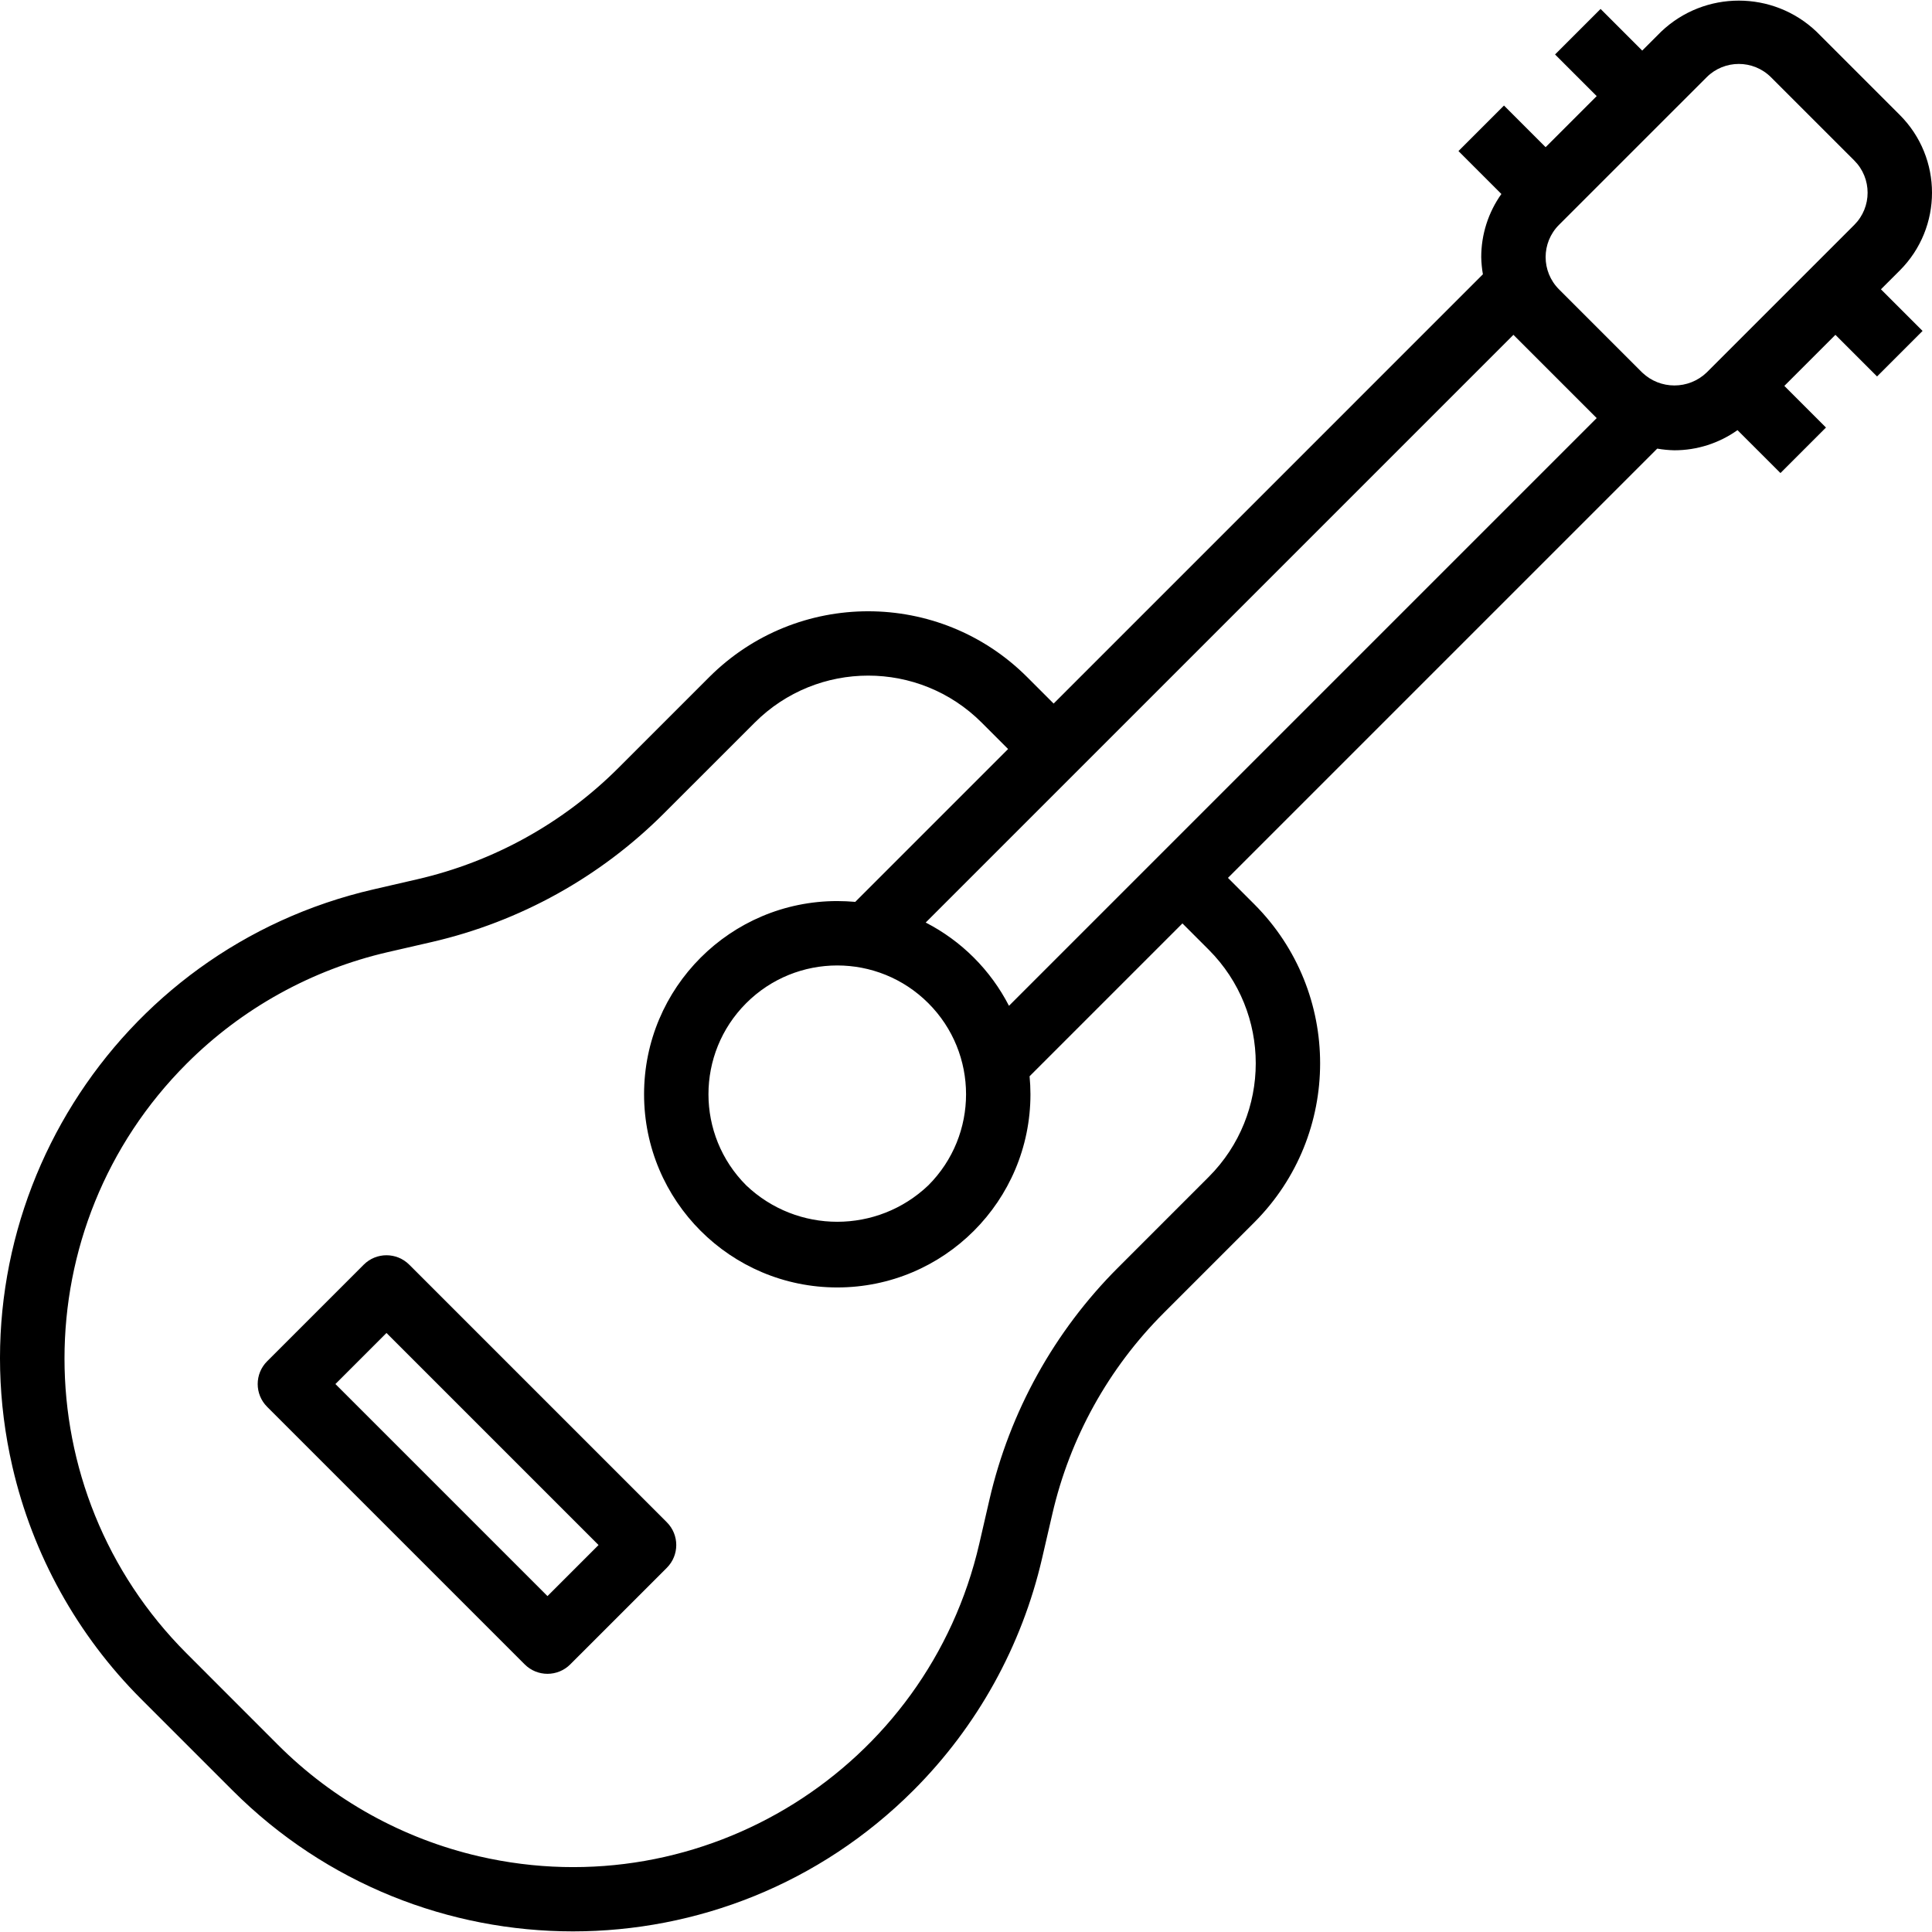
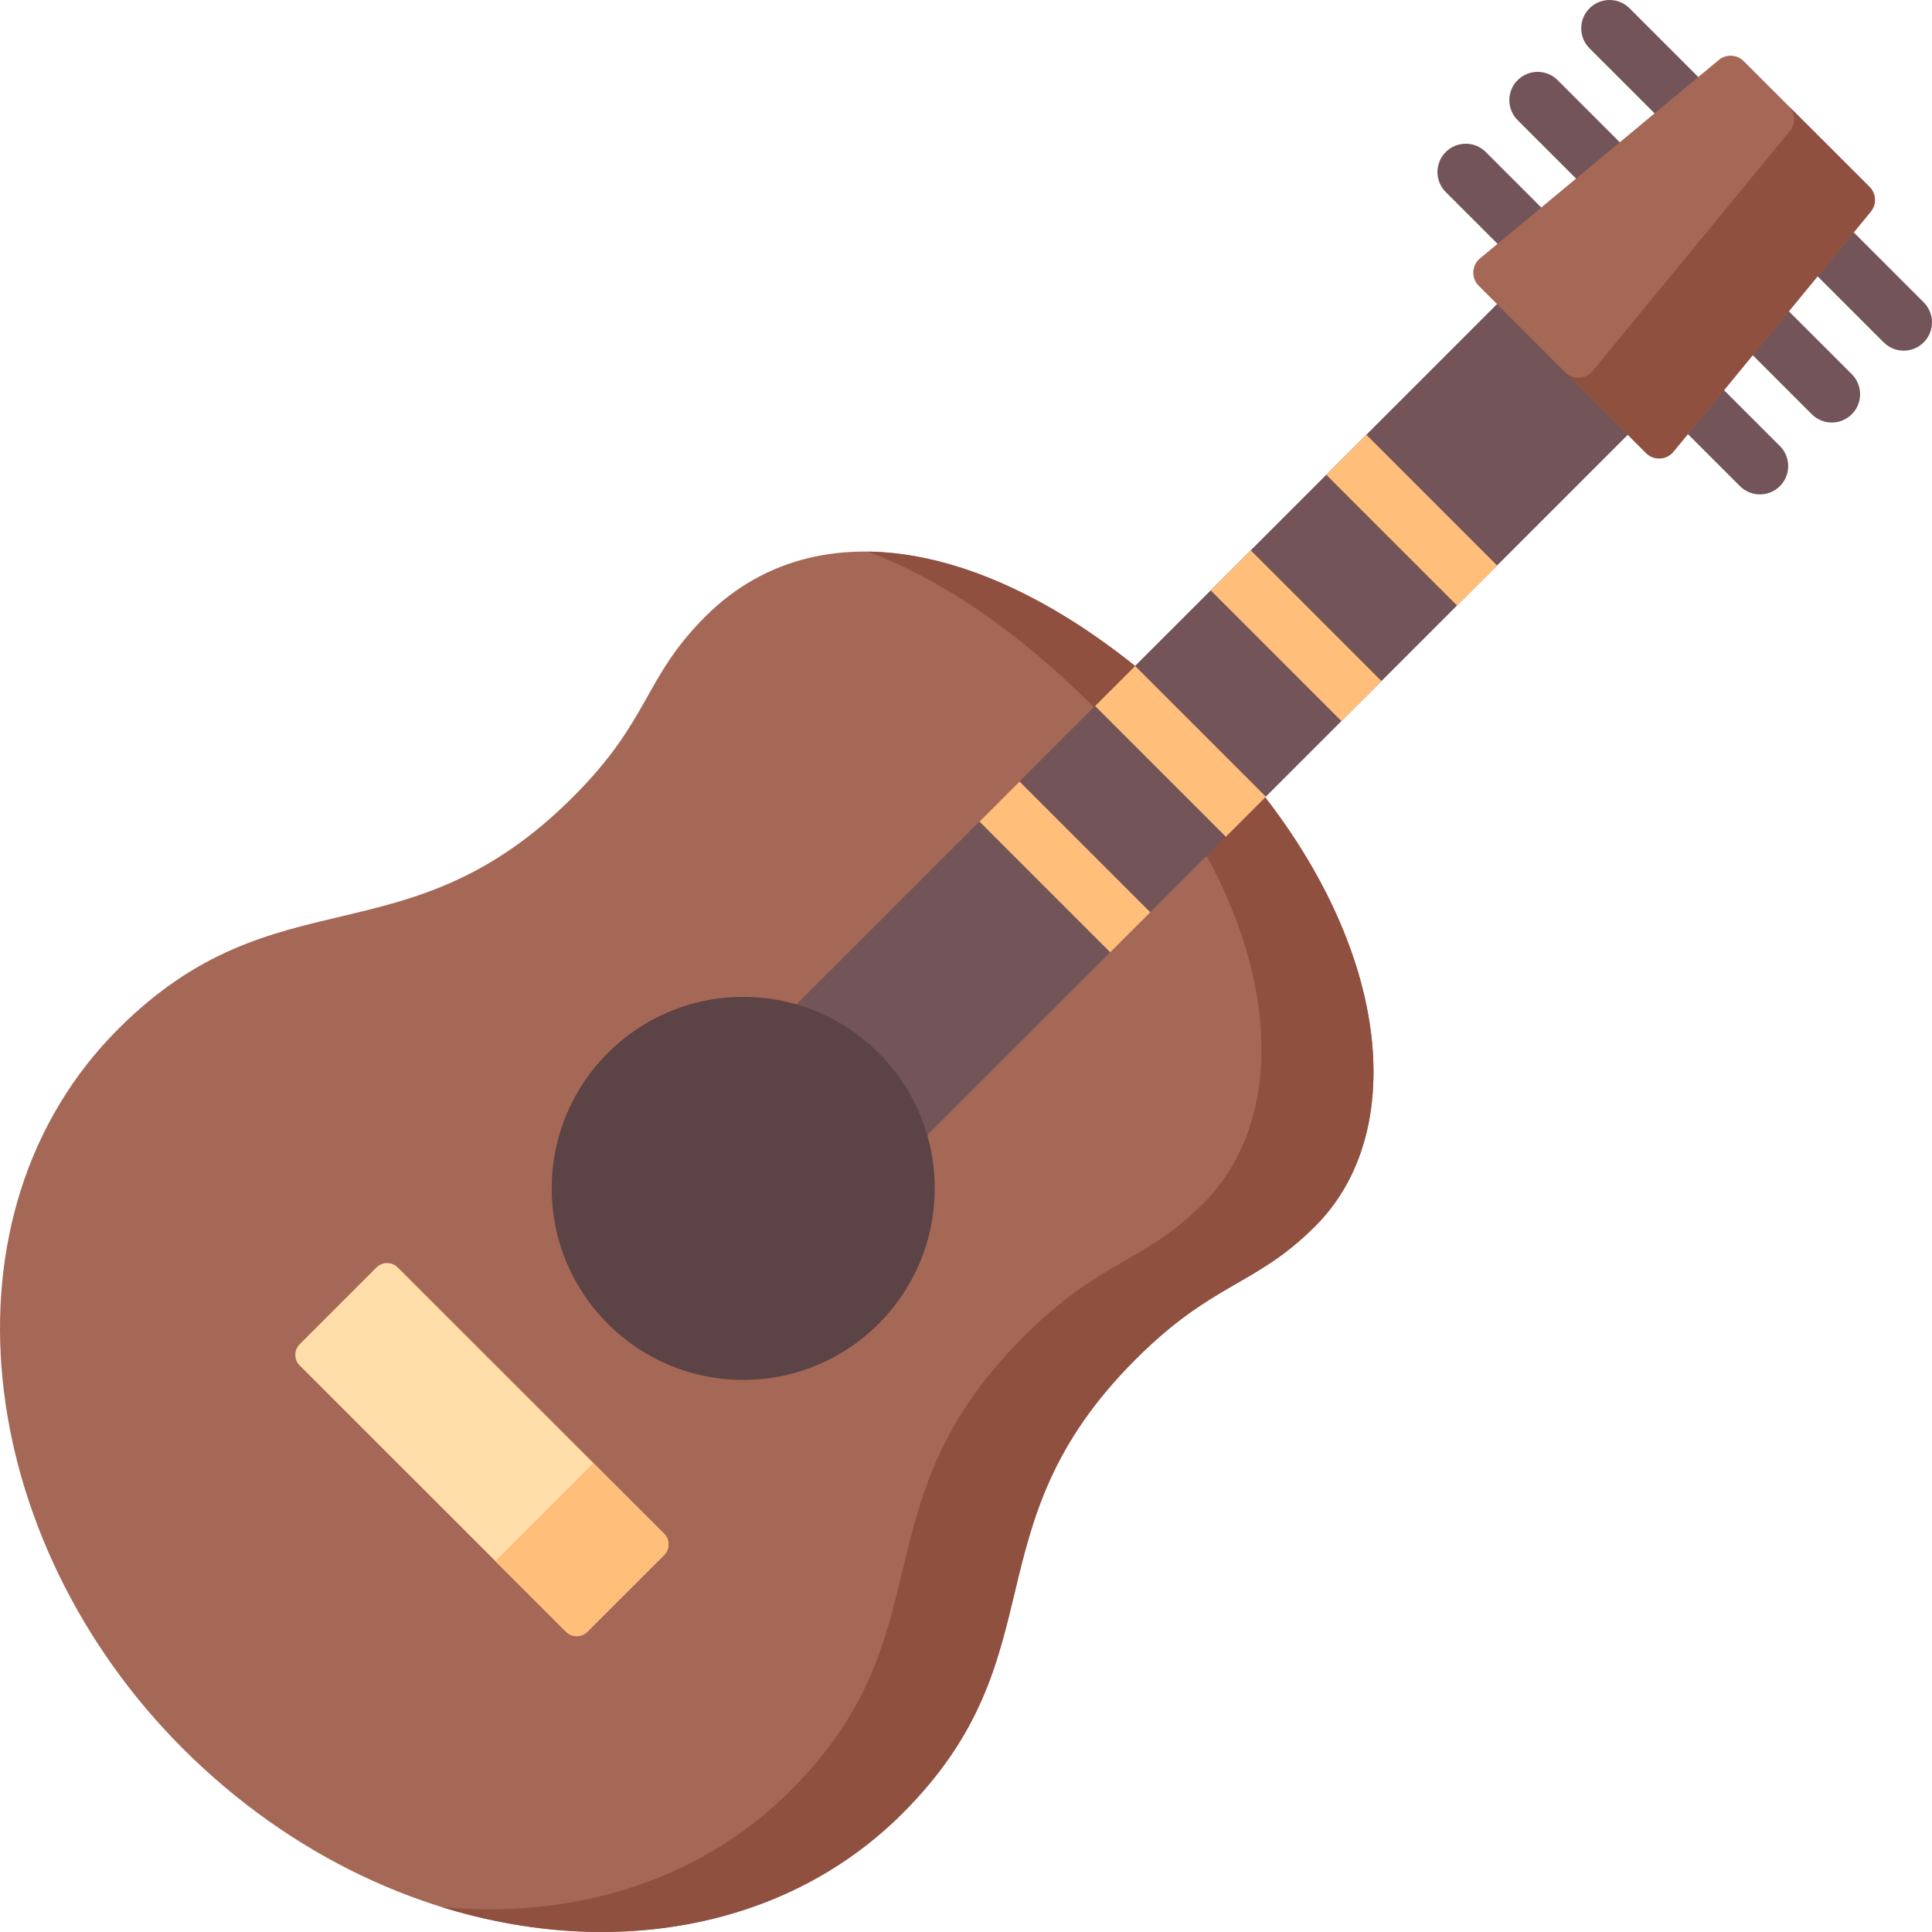
- <svg xmlns="http://www.w3.org/2000/svg" version="1.1" id="Capa_1" x="0px" y="0px" viewBox="0 0 480.025 480.025" style="enable-background:new 0 0 480.025 480.025;" xml:space="preserve">
+ <svg xmlns="http://www.w3.org/2000/svg" version="1.1" id="Capa_1" x="0px" y="0px" viewBox="0 0 512 512" style="enable-background:new 0 0 512 512;" xml:space="preserve">
+   <path style="fill:#A66856;" d="M239.193,480.53c-47.939,47.923-133.329,40.25-190.738-17.14  C-7.08,407.874-17.69,321.699,31.337,272.688c42.045-42.03,76.228-17.212,120.515-61.485c20.623-20.616,18.551-31.305,35.085-47.834  c31.305-31.295,83.599-18.966,132.105,29.524s56.784,104.797,29.522,132.049c-16.043,16.037-26.922,14.604-47.657,35.332  C256.376,404.791,281.112,438.625,239.193,480.53z" />
+   <path style="fill:#8F5040;" d="M319.043,192.893c-30.215-30.205-61.899-46.375-89.065-46.714  c19.307,7.259,39.653,20.995,59.373,40.708c48.506,48.49,56.784,104.797,29.522,132.049c-16.043,16.037-26.922,14.605-47.657,35.332  c-44.532,44.517-19.796,78.351-61.715,120.255c-24.115,24.107-57.706,34.139-92.446,30.859  c44.582,13.853,91.172,6.102,122.137-24.853c41.918-41.904,17.183-75.739,61.715-120.255c20.735-20.728,31.614-19.295,47.657-35.332  C375.826,297.69,367.549,241.383,319.043,192.893z" />
+   <path style="fill:#FFDEA9;" d="M150.002,432.421l-70.566-70.542c-1.563-1.562-1.563-4.096,0-5.658L99.764,335.9  c1.562-1.561,4.094-1.561,5.656,0l70.566,70.542c1.563,1.562,1.563,4.096,0,5.658l-20.328,20.321  C154.096,433.983,151.564,433.983,150.002,432.421z" />
+   <path style="fill:#FFBF7B;" d="M150.005,432.427l-18.726-18.703l25.982-25.98l18.722,18.7c1.564,1.562,1.564,4.096,0.002,5.659  l-20.325,20.323C154.098,433.986,151.567,433.987,150.005,432.427z" />
  <g>
-     <g>
-       <path d="M165.682,378.223l-64-64c-3.124-3.123-8.188-3.123-11.312,0l-24,24c-3.123,3.124-3.123,8.188,0,11.312l64,64    c3.124,3.123,8.188,3.123,11.312,0l24-24C168.805,386.411,168.805,381.347,165.682,378.223z M136.026,396.567l-52.688-52.688    l12.688-12.688l52.688,52.688L136.026,396.567z" />
-     </g>
+     <path style="fill:#735458;" d="M504.5,92.929c-1.919,0-3.838-0.732-5.302-2.196l-77.957-77.93c-2.93-2.928-2.93-7.677-0.002-10.606   c2.929-2.929,7.678-2.93,10.606-0.002l77.957,77.93c2.93,2.928,2.93,7.677,0.002,10.606C508.34,92.196,506.419,92.929,504.5,92.929   z" />
+     <path style="fill:#735458;" d="M485.448,111.974c-1.919,0-3.838-0.732-5.302-2.196l-77.957-77.93   c-2.93-2.928-2.93-7.677-0.002-10.606c2.929-2.929,7.678-2.93,10.606-0.002l77.957,77.93c2.93,2.928,2.93,7.677,0.002,10.606   C489.288,111.241,487.368,111.974,485.448,111.974z" />
+     <path style="fill:#735458;" d="M466.397,131.019c-1.919,0-3.838-0.732-5.302-2.196l-77.957-77.93   c-2.93-2.928-2.93-7.677-0.002-10.606c2.929-2.93,7.678-2.93,10.606-0.002l77.957,77.93c2.93,2.928,2.93,7.677,0.002,10.606   C470.237,130.286,468.316,131.019,466.397,131.019z" />
+     <polygon style="fill:#735458;" points="439.87,106.743 241.348,305.194 219.777,283.624 206.703,270.559 405.225,72.098  " />
  </g>
+   <path style="fill:#A66856;" d="M495.76,56.101l-52.287,63.606c-1.837,2.243-5.197,2.406-7.248,0.355l-21.408-21.408h-0.01  l-22.931-22.921c-2.04-2.04-1.888-5.39,0.325-7.238l63.301-52.602c1.949-1.614,4.801-1.482,6.598,0.305l11.968,11.968l21.368,21.358  C497.222,51.31,497.364,54.152,495.76,56.101z" />
+   <path style="fill:#8F5040;" d="M495.76,56.101l-52.287,63.606c-1.837,2.243-5.197,2.406-7.248,0.355l-21.408-21.408  c2.05,2.051,5.41,1.888,7.248-0.345l52.287-63.616c1.594-1.929,1.462-4.751-0.284-6.527l21.368,21.358  C497.222,51.31,497.364,54.152,495.76,56.101z" />
+   <circle style="fill:#5C4346;" cx="196.96" cy="314.939" r="50.755" />
  <g>
-     <g>
-       <path d="M472.026,67.199c10.666-10.669,10.666-27.963,0-38.632L451.338,7.879c-10.814-10.301-27.81-10.301-38.624,0l-4.688,4.688    L397.682,2.223L386.37,13.535l10.344,10.344l-12.688,12.688l-10.344-10.344L362.37,37.535l10.664,10.664    c-3.256,4.58-5.007,10.06-5.008,15.68c0.03,1.432,0.169,2.861,0.416,4.272L261.786,174.807l-6.56-6.56    c-21.817-21.822-57.193-21.826-79.015-0.009c-0.003,0.003-0.006,0.006-0.009,0.009l-22.504,22.504    c-13.731,13.739-31.049,23.339-49.976,27.704l-10.96,2.528c-64.376,14.85-104.524,79.076-89.674,143.452    c5.04,21.851,16.121,41.844,31.978,57.7l22.704,22.704c46.723,46.716,122.47,46.71,169.185-0.013    c15.848-15.851,26.925-35.835,31.967-57.675l2.536-10.968c4.359-18.928,13.957-36.247,27.696-49.976l22.504-22.504    c21.786-21.837,21.786-57.187,0-79.024l-6.56-6.56l106.656-106.656c1.411,0.247,2.839,0.386,4.272,0.416    c5.617-0.001,11.095-1.752,15.672-5.008l10.672,10.664l11.312-11.312l-10.344-10.344l12.688-12.688l10.344,10.344l11.312-11.312    l-10.344-10.344L472.026,67.199z M300.346,292.391l-22.504,22.504c-15.868,15.846-26.957,35.837-32,57.688l-2.528,10.968    c-12.865,55.765-68.501,90.543-124.266,77.678c-18.928-4.367-36.247-13.966-49.982-27.702l-22.688-22.704    c-40.47-40.471-40.47-106.087,0.002-146.558c13.734-13.733,31.05-23.331,49.974-27.698l10.96-2.52    c21.853-5.043,41.847-16.132,57.696-32l22.512-22.504c15.57-15.572,40.815-15.574,56.388-0.004    c0.001,0.001,0.003,0.003,0.004,0.004l6.56,6.56l-37.976,37.976c-1.48-0.12-2.968-0.2-4.472-0.2c-26.51,0-48,21.49-48,48    c0,26.51,21.49,48,48,48c26.51,0,48-21.49,48-48c0-1.504-0.08-2.992-0.216-4.472l37.976-37.976l6.56,6.56    C315.89,251.578,315.89,276.804,300.346,292.391z M230.65,249.247c12.499,12.494,12.503,32.756,0.009,45.255    c-0.003,0.003-0.006,0.006-0.009,0.009c-12.668,12.069-32.58,12.069-45.248,0c-12.499-12.495-12.503-32.757-0.008-45.256    C197.889,236.756,218.15,236.752,230.65,249.247z M250.69,249.903c-4.567-8.887-11.801-16.121-20.688-20.688L376.026,83.191    l20.688,20.688L250.69,249.903z M460.714,55.879l-36.688,36.68c-4.473,4.281-11.523,4.285-16,0.008l-20.688-20.688    c-4.415-4.42-4.415-11.58,0-16l36.688-36.68c4.417-4.418,11.579-4.419,15.998-0.002c0.001,0.001,0.002,0.002,0.002,0.002    l20.688,20.68C465.129,44.299,465.129,51.459,460.714,55.879z" />
-     </g>
+     <rect x="349.625" y="130.343" transform="matrix(-0.7071 -0.7071 0.7071 -0.7071 541.1935 499.8559)" style="fill:#FFBF7B;" width="48.991" height="15" />
+     <rect x="318.984" y="160.973" transform="matrix(-0.7071 -0.7071 0.7071 -0.7071 467.2272 530.478)" style="fill:#FFBF7B;" width="48.991" height="15" />
+     <rect x="288.35" y="191.62" transform="matrix(-0.7071 -0.7071 0.7071 -0.7071 393.2609 561.1343)" style="fill:#FFBF7B;" width="48.991" height="15" />
+     <rect x="257.716" y="222.243" transform="matrix(-0.7071 -0.7071 0.7071 -0.7071 319.3113 591.7485)" style="fill:#FFBF7B;" width="48.99" height="15" />
  </g>
  <g>
</g>
  <g>
</g>
  <g>
</g>
  <g>
</g>
  <g>
</g>
  <g>
</g>
  <g>
</g>
  <g>
</g>
  <g>
</g>
  <g>
</g>
  <g>
</g>
  <g>
</g>
  <g>
</g>
  <g>
</g>
  <g>
</g>
</svg>
